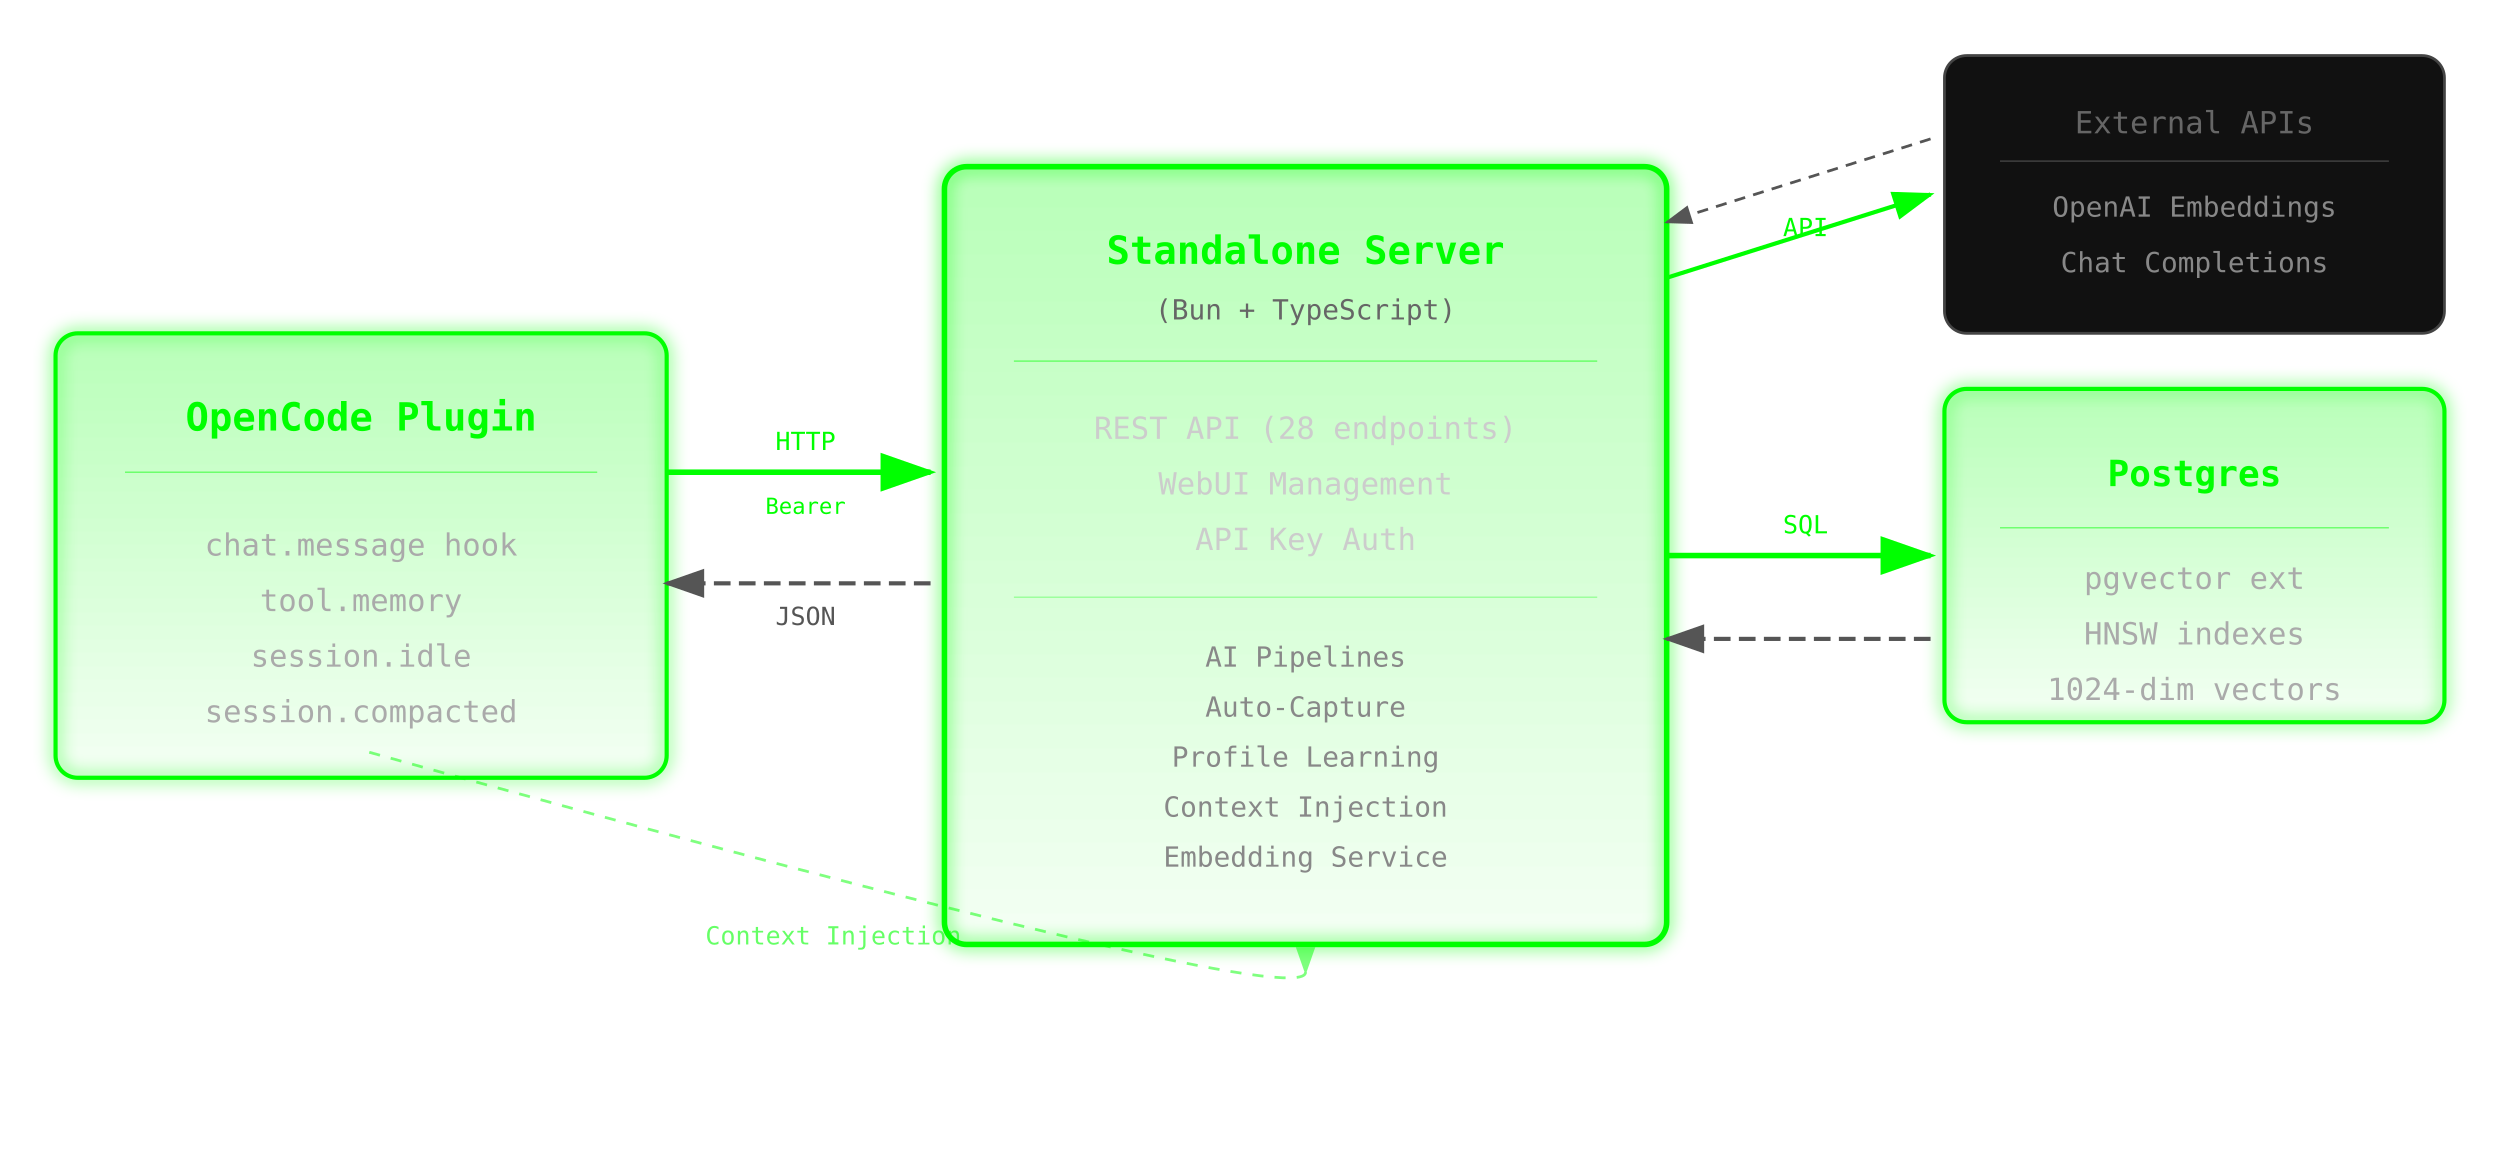
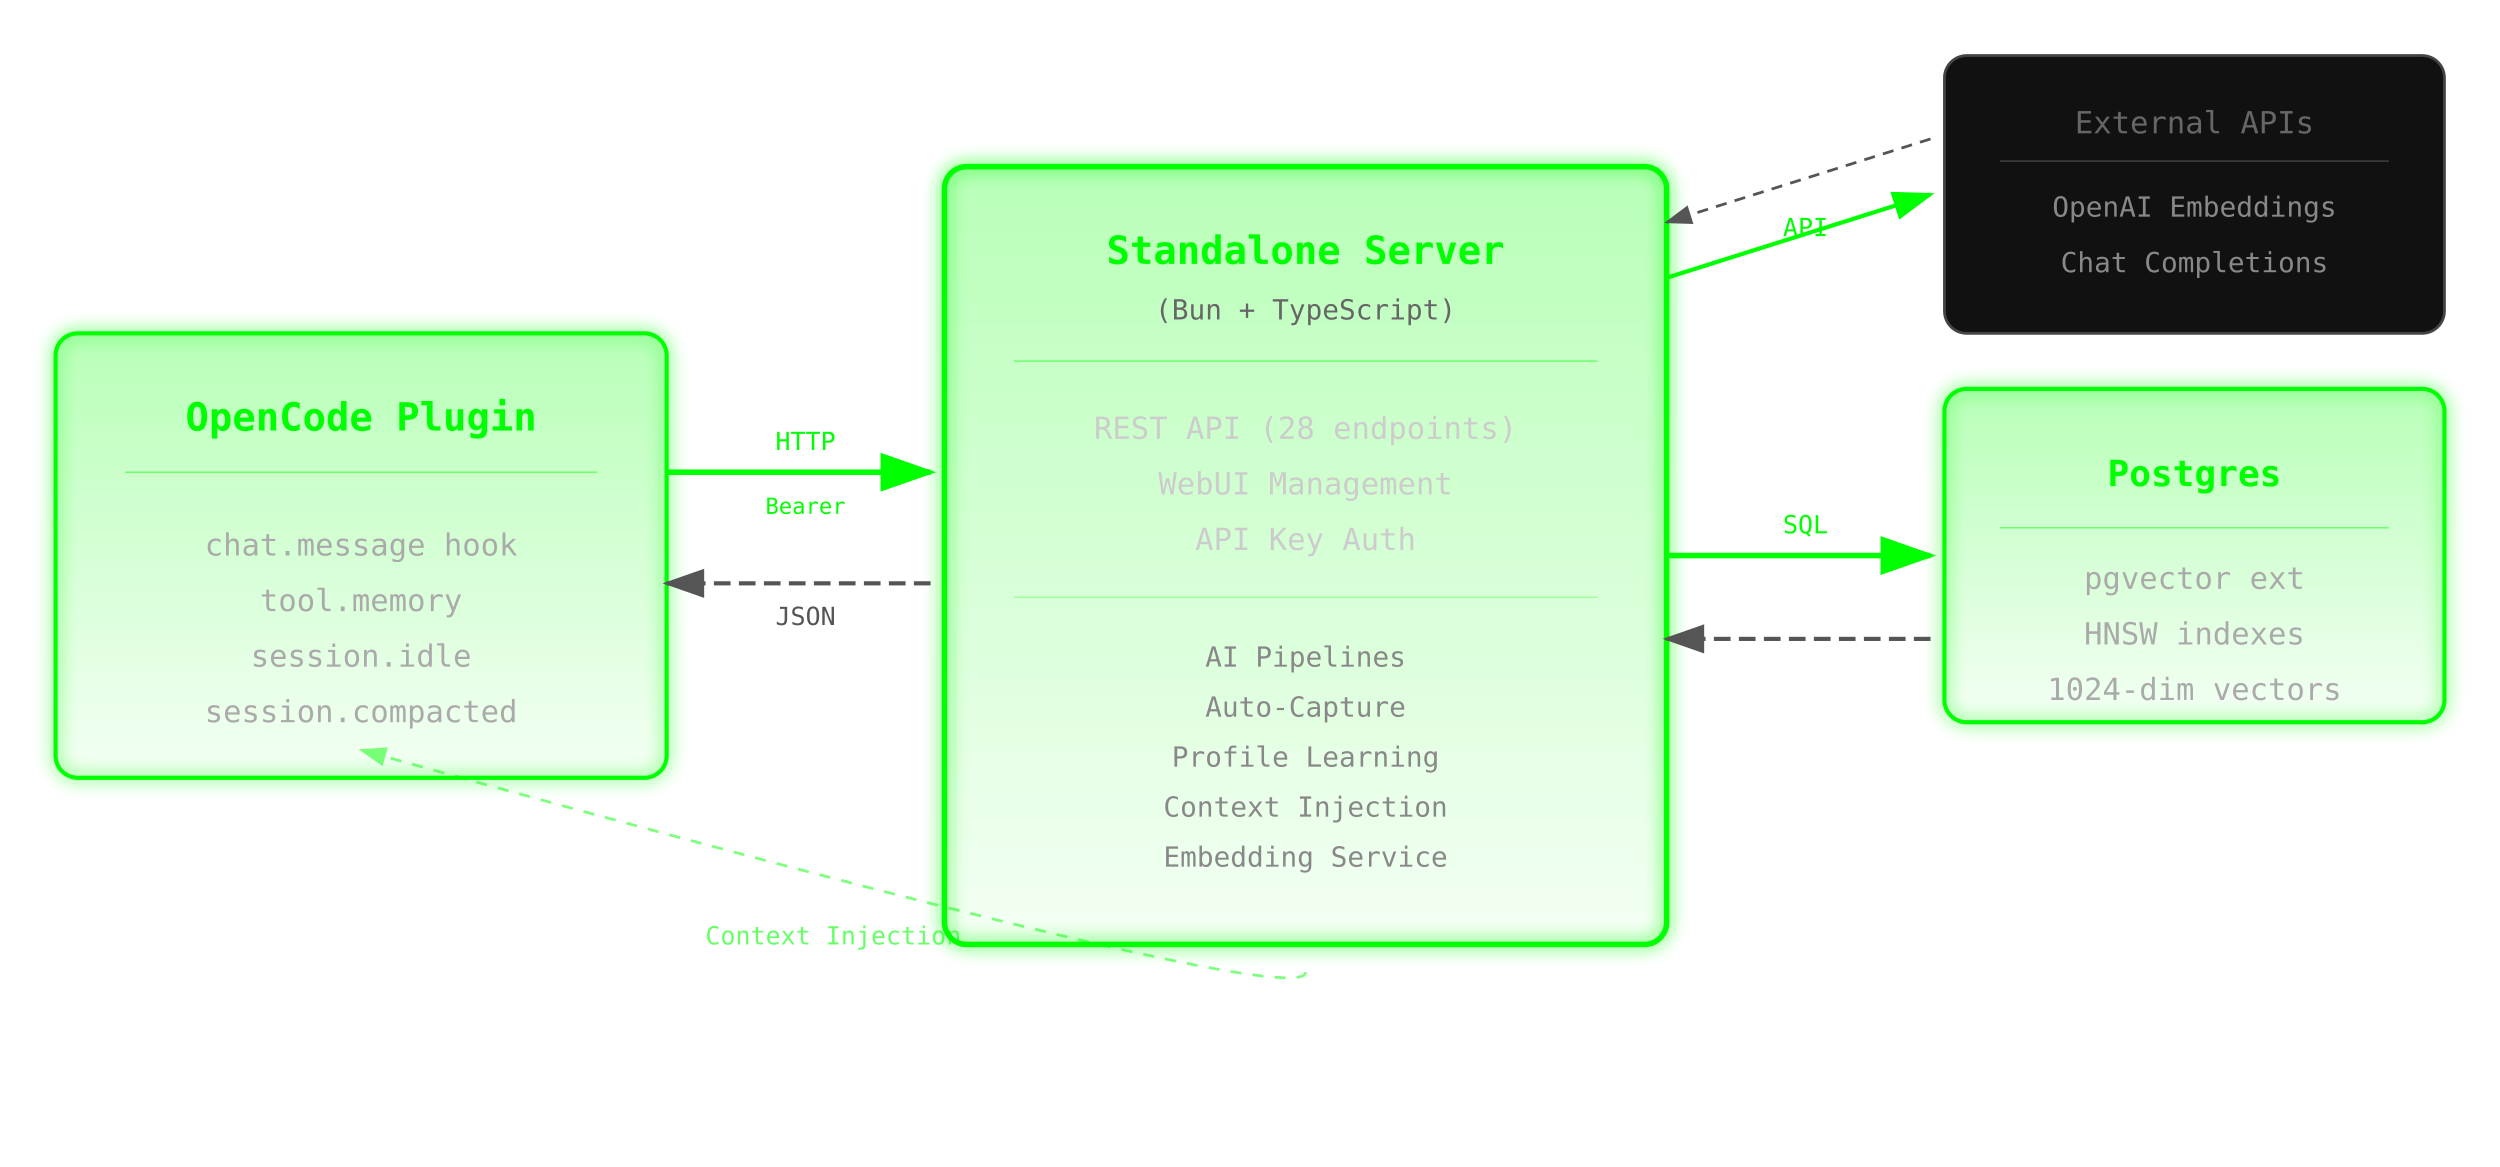
<svg xmlns="http://www.w3.org/2000/svg" viewBox="0 0 900 420" style="background:#0a0a0a;font-family:'JetBrains Mono',monospace">
  <defs>
    <filter id="glow">
      <feGaussianBlur stdDeviation="3" result="blur" />
      <feMerge>
        <feMergeNode in="blur" />
        <feMergeNode in="SourceGraphic" />
      </feMerge>
    </filter>
    <linearGradient id="grad" x1="0" y1="0" x2="0" y2="1">
      <stop offset="0" stop-color="#00ff00" stop-opacity="0.15" />
      <stop offset="1" stop-color="#00ff00" stop-opacity="0.02" />
    </linearGradient>
    <marker id="arrowGreen" markerWidth="10" markerHeight="7" refX="9" refY="3.5" orient="auto">
      <polygon points="0 0, 10 3.5, 0 7" fill="#00ff00" />
    </marker>
    <marker id="arrowGray" markerWidth="10" markerHeight="7" refX="9" refY="3.5" orient="auto">
      <polygon points="0 0, 10 3.5, 0 7" fill="#555" />
    </marker>
  </defs>
  <rect x="20" y="120" width="220" height="160" rx="8" fill="url(#grad)" stroke="#00ff00" stroke-width="1.5" filter="url(#glow)" />
  <text x="130" y="155" fill="#00ff00" font-size="14" font-weight="bold" text-anchor="middle">OpenCode Plugin</text>
  <line x1="45" y1="170" x2="215" y2="170" stroke="#00ff00" stroke-width="0.5" opacity="0.5" />
  <text x="130" y="200" fill="#aaa" font-size="11" text-anchor="middle">chat.message hook</text>
  <text x="130" y="220" fill="#aaa" font-size="11" text-anchor="middle">tool.memory</text>
  <text x="130" y="240" fill="#aaa" font-size="11" text-anchor="middle">session.idle</text>
  <text x="130" y="260" fill="#aaa" font-size="11" text-anchor="middle">session.compacted</text>
  <rect x="340" y="60" width="260" height="280" rx="8" fill="url(#grad)" stroke="#00ff00" stroke-width="2" filter="url(#glow)" />
  <text x="470" y="95" fill="#00ff00" font-size="14" font-weight="bold" text-anchor="middle">Standalone Server</text>
  <text x="470" y="115" fill="#666" font-size="10" text-anchor="middle">(Bun + TypeScript)</text>
  <line x1="365" y1="130" x2="575" y2="130" stroke="#00ff00" stroke-width="0.5" opacity="0.5" />
  <text x="470" y="158" fill="#ccc" font-size="11" text-anchor="middle">REST API (28 endpoints)</text>
  <text x="470" y="178" fill="#ccc" font-size="11" text-anchor="middle">WebUI Management</text>
  <text x="470" y="198" fill="#ccc" font-size="11" text-anchor="middle">API Key Auth</text>
  <line x1="365" y1="215" x2="575" y2="215" stroke="#00ff00" stroke-width="0.5" opacity="0.3" />
  <text x="470" y="240" fill="#888" font-size="10" text-anchor="middle">AI Pipelines</text>
  <text x="470" y="258" fill="#888" font-size="10" text-anchor="middle">Auto-Capture</text>
  <text x="470" y="276" fill="#888" font-size="10" text-anchor="middle">Profile Learning</text>
  <text x="470" y="294" fill="#888" font-size="10" text-anchor="middle">Context Injection</text>
  <text x="470" y="312" fill="#888" font-size="10" text-anchor="middle">Embedding Service</text>
  <rect x="700" y="140" width="180" height="120" rx="8" fill="url(#grad)" stroke="#00ff00" stroke-width="1.5" filter="url(#glow)" />
  <text x="790" y="175" fill="#00ff00" font-size="13" font-weight="bold" text-anchor="middle">Postgres</text>
  <line x1="720" y1="190" x2="860" y2="190" stroke="#00ff00" stroke-width="0.5" opacity="0.5" />
  <text x="790" y="212" fill="#aaa" font-size="11" text-anchor="middle">pgvector ext</text>
  <text x="790" y="232" fill="#aaa" font-size="11" text-anchor="middle">HNSW indexes</text>
  <text x="790" y="252" fill="#aaa" font-size="11" text-anchor="middle">1024-dim vectors</text>
  <rect x="700" y="20" width="180" height="100" rx="8" fill="#111" stroke="#444" stroke-width="1" />
  <text x="790" y="48" fill="#666" font-size="11" text-anchor="middle">External APIs</text>
  <line x1="720" y1="58" x2="860" y2="58" stroke="#444" stroke-width="0.5" />
  <text x="790" y="78" fill="#888" font-size="10" text-anchor="middle">OpenAI Embeddings</text>
  <text x="790" y="98" fill="#888" font-size="10" text-anchor="middle">Chat Completions</text>
  <line x1="240" y1="170" x2="335" y2="170" stroke="#00ff00" stroke-width="2" marker-end="url(#arrowGreen)" />
  <text x="290" y="162" fill="#00ff00" font-size="9" text-anchor="middle">HTTP</text>
  <text x="290" y="185" fill="#00ff00" font-size="8" text-anchor="middle">Bearer</text>
  <line x1="335" y1="210" x2="240" y2="210" stroke="#555" stroke-width="1.5" stroke-dasharray="6,3" marker-end="url(#arrowGray)" />
  <text x="290" y="225" fill="#555" font-size="9" text-anchor="middle">JSON</text>
  <line x1="600" y1="200" x2="695" y2="200" stroke="#00ff00" stroke-width="2" marker-end="url(#arrowGreen)" />
  <text x="650" y="192" fill="#00ff00" font-size="9" text-anchor="middle">SQL</text>
  <line x1="695" y1="230" x2="600" y2="230" stroke="#555" stroke-width="1.5" stroke-dasharray="6,3" marker-end="url(#arrowGray)" />
  <line x1="600" y1="100" x2="695" y2="70" stroke="#00ff00" stroke-width="1.5" marker-end="url(#arrowGreen)" />
  <text x="650" y="85" fill="#00ff00" font-size="9" text-anchor="middle">API</text>
  <line x1="695" y1="50" x2="600" y2="80" stroke="#555" stroke-width="1" stroke-dasharray="4,3" marker-end="url(#arrowGray)" />
-   <path d="M 470 350 Q 470 365 130 270" fill="none" stroke="#00ff00" stroke-width="1" stroke-dasharray="4,4" opacity="0.5" marker-start="url(#arrowGreen)" />
+   <path d="M 470 350 Q 470 365 130 270" fill="none" stroke="#00ff00" stroke-width="1" stroke-dasharray="4,4" opacity="0.5" marker-end="url(#arrowGreen)" />
  <text x="300" y="340" fill="#00ff00" font-size="9" text-anchor="middle" opacity="0.6">Context Injection</text>
</svg>
